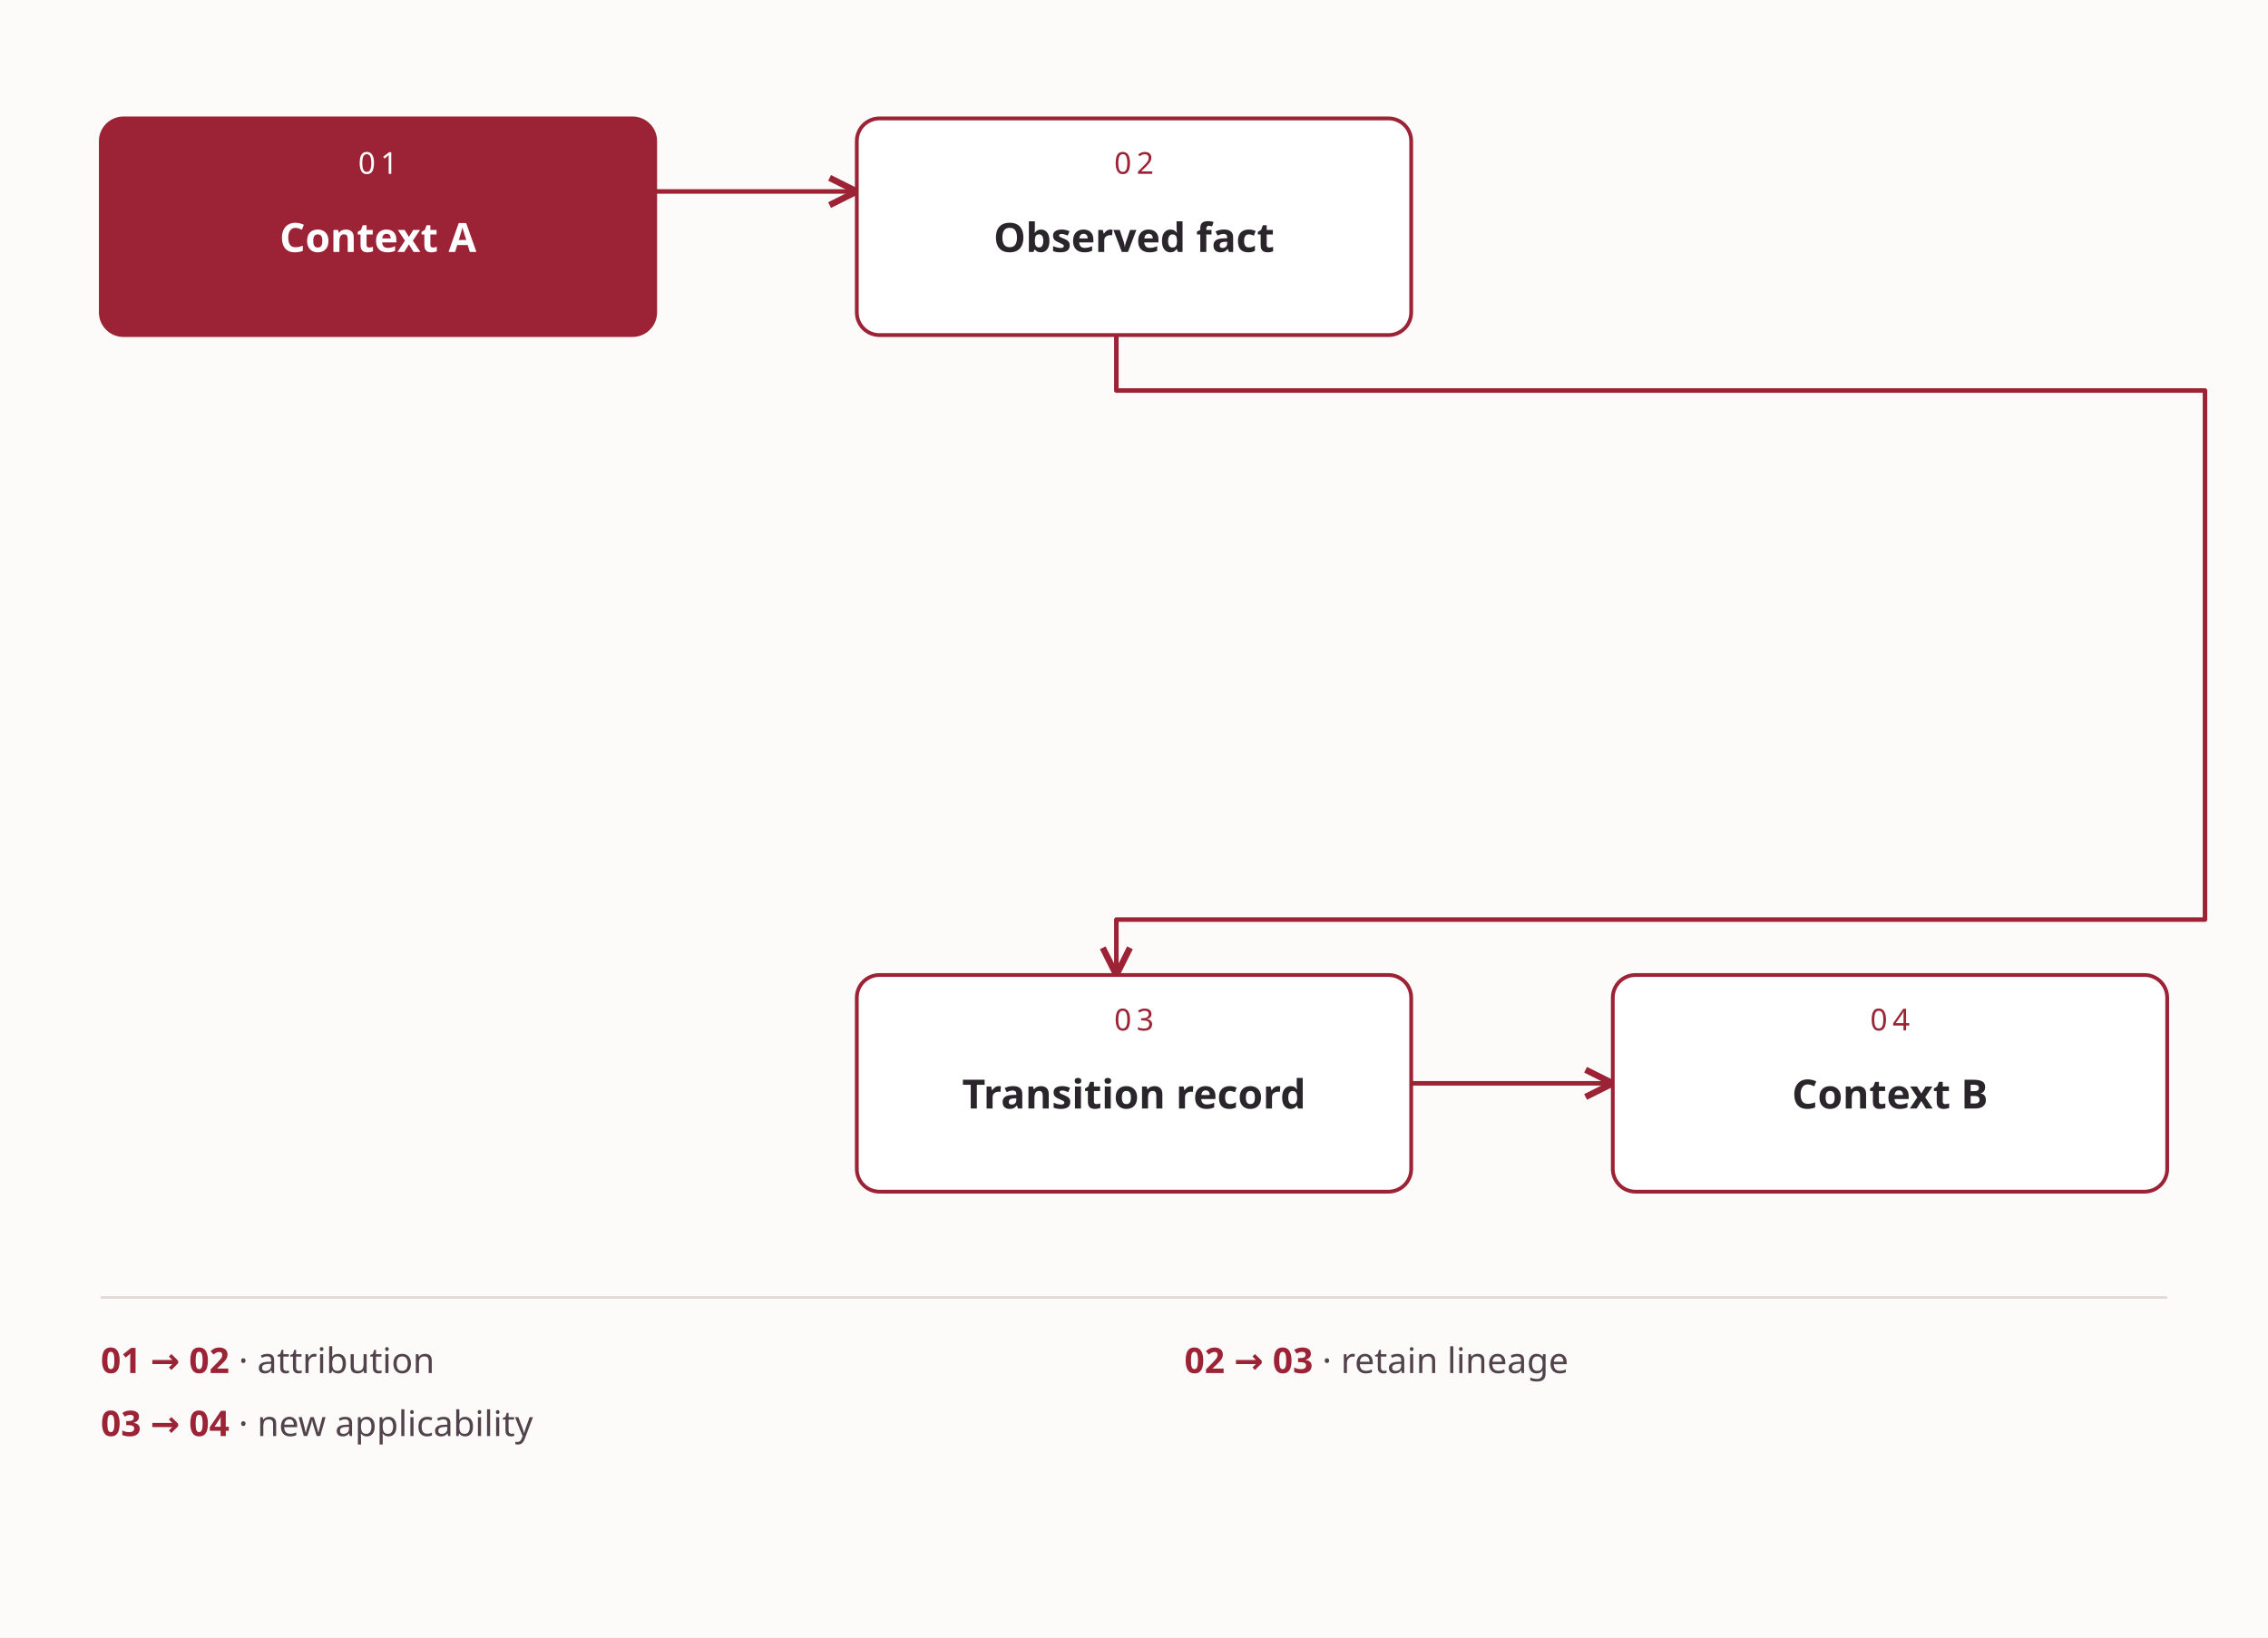
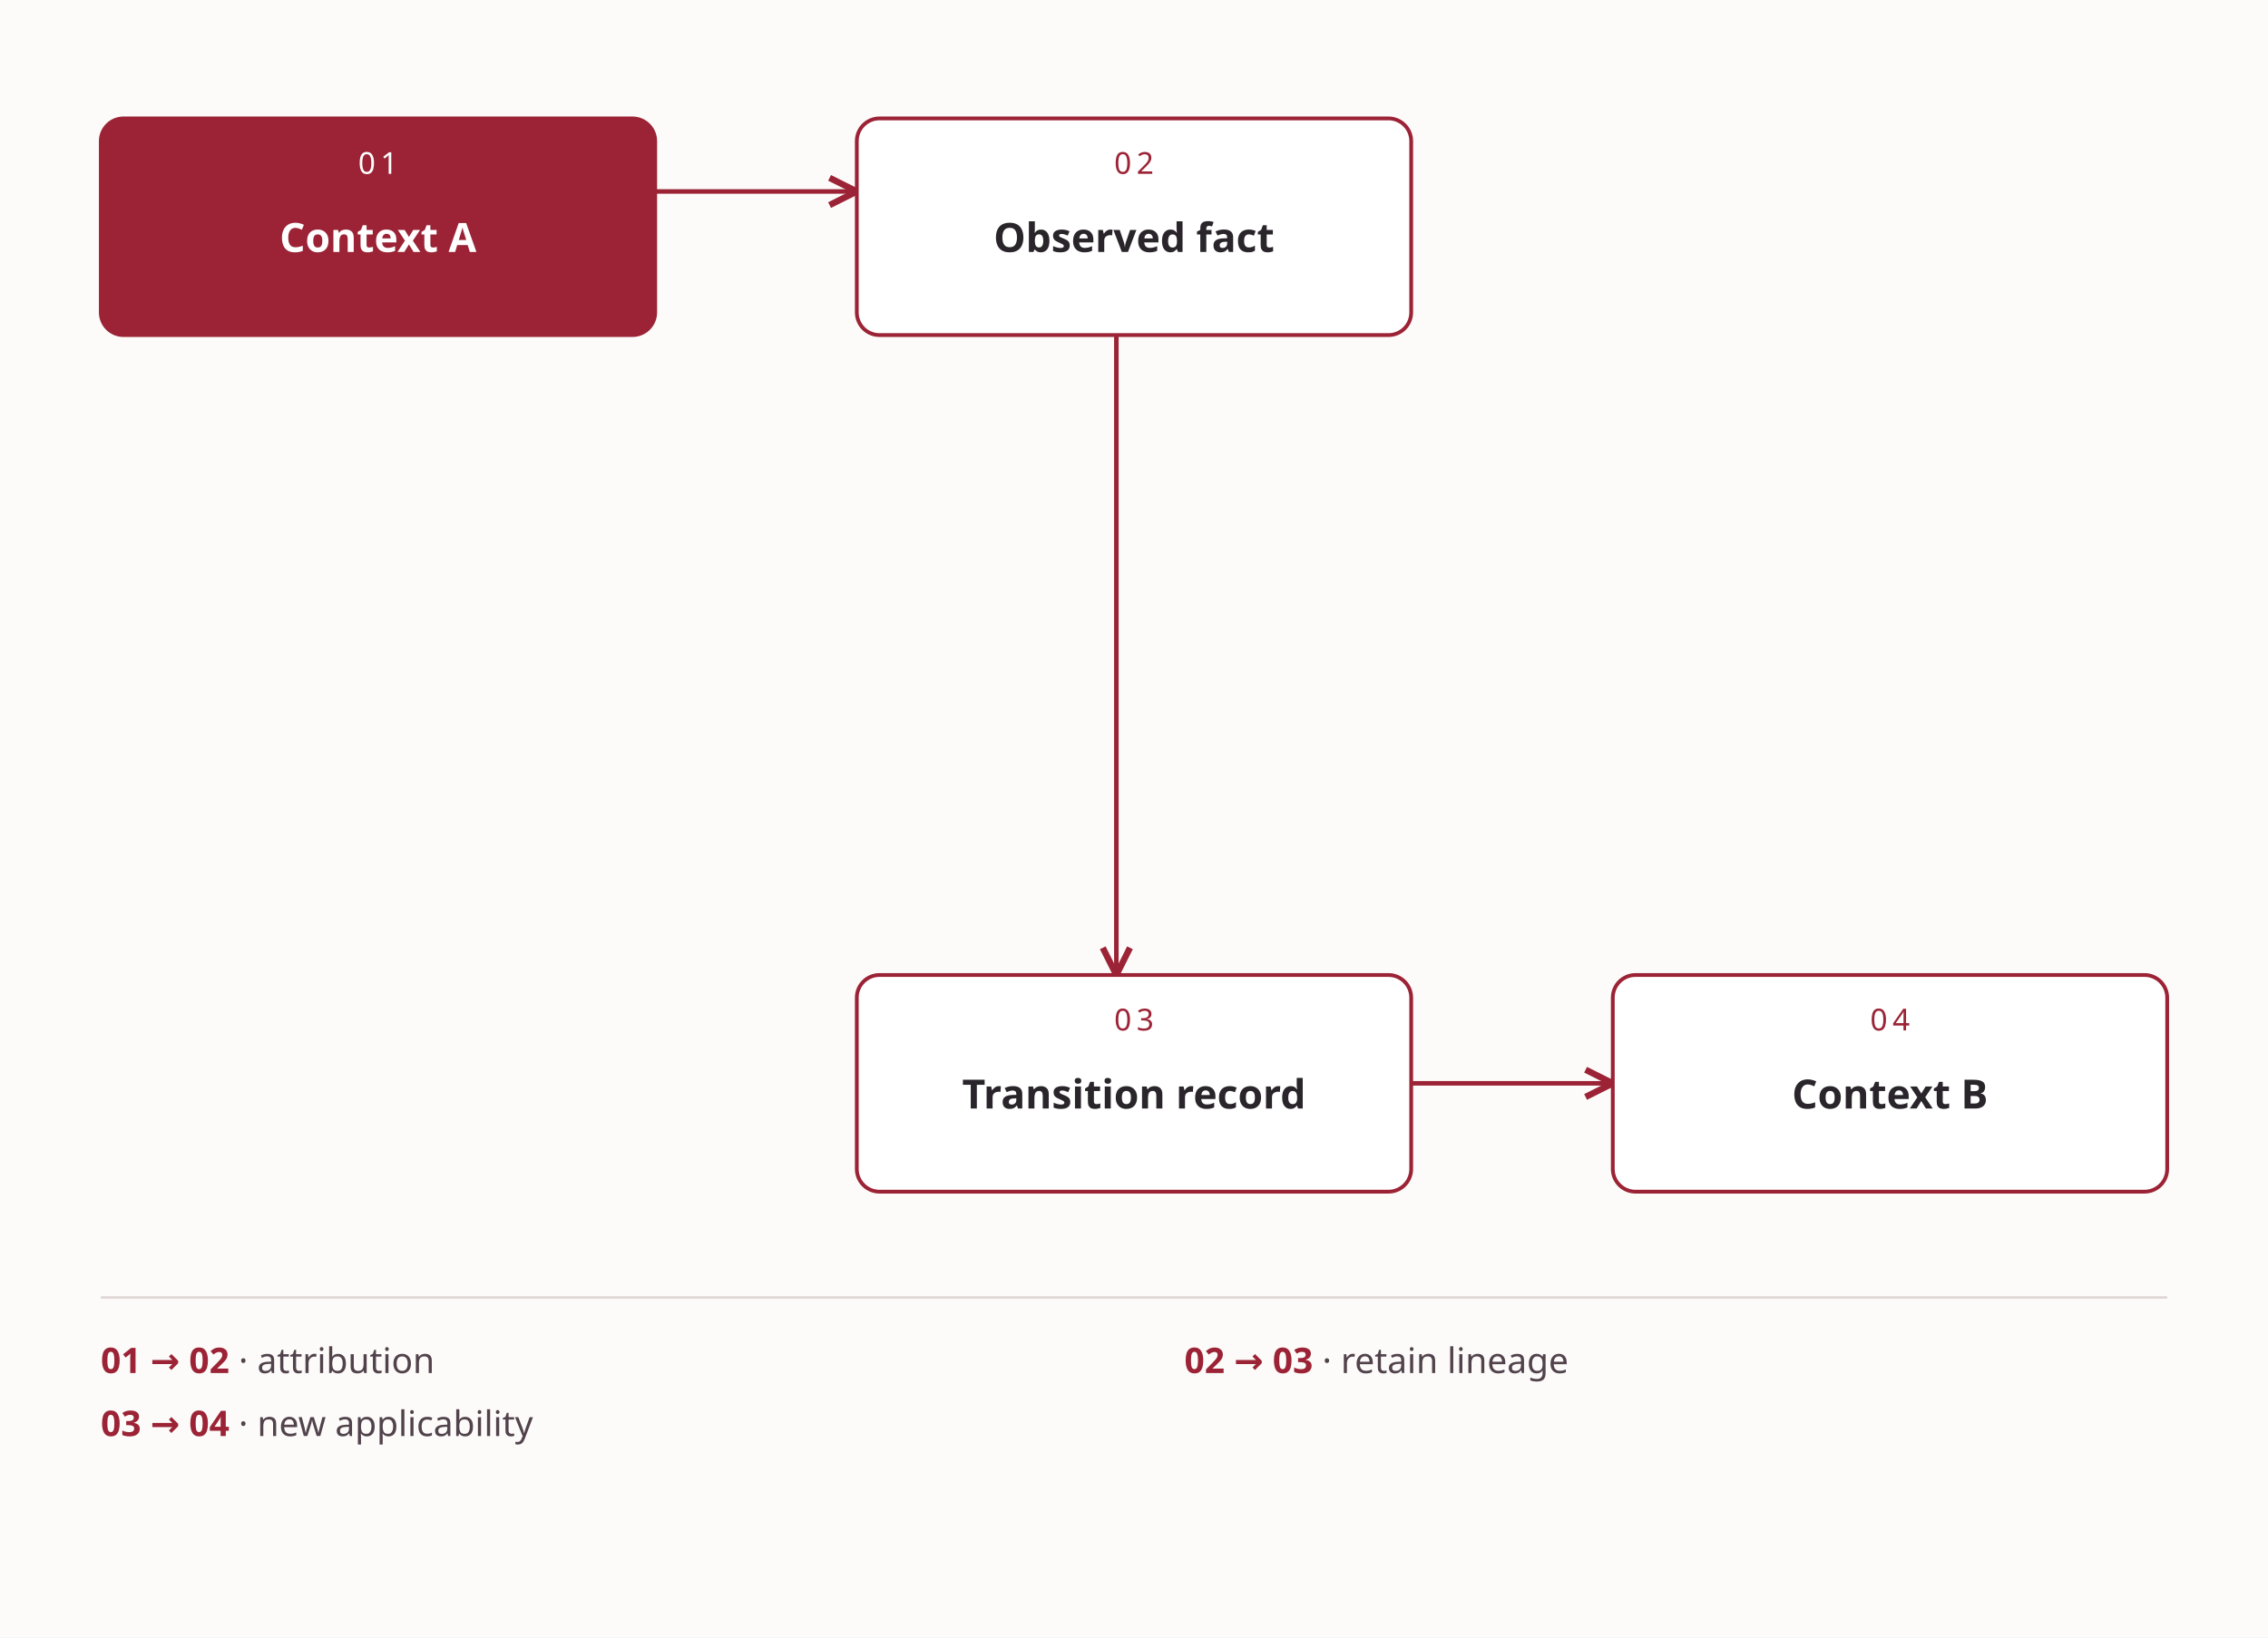
<svg xmlns="http://www.w3.org/2000/svg" viewBox="0 0 900 650" role="img" aria-labelledby="title-context">
  <defs>
    <marker id="arrow-context" markerWidth="8" markerHeight="8" refX="7" refY="4" orient="auto">
      <path d="M1 1L7 4L1 7" fill="none" stroke="#9b2335" stroke-width="1.4" />
    </marker>
  </defs>
  <rect width="900" height="650" fill="#fcfbf9" />
  <path class="connector" d="M260 76 L340 76" fill="none" stroke="#9b2335" stroke-width="1.8" stroke-linejoin="round" marker-end="url(#arrow-context)" />
-   <path class="connector" d="M443 133 L443 155 L875 155 L875 365 L443 365 L443 387" fill="none" stroke="#9b2335" stroke-width="1.8" stroke-linejoin="round" marker-end="url(#arrow-context)" />
+   <path class="connector" d="M443 133 L443 387" fill="none" stroke="#9b2335" stroke-width="1.8" stroke-linejoin="round" marker-end="url(#arrow-context)" />
  <path class="connector" d="M560 430 L640 430" fill="none" stroke="#9b2335" stroke-width="1.8" stroke-linejoin="round" marker-end="url(#arrow-context)" />
  <g class="node">
    <rect x="40" y="47" width="220" height="86" rx="9" fill="#9b2335" stroke="#9b2335" stroke-width="1.5" />
    <text x="150" y="69" text-anchor="middle" font-size="12" letter-spacing="2" font-family="sans-serif" fill="#fff">01</text>
    <text x="150" y="100" text-anchor="middle" font-size="16" font-weight="600" font-family="sans-serif" fill="#fff">
      <tspan x="150" dy="0">Context A</tspan>
    </text>
  </g>
  <g class="node">
    <rect x="340" y="47" width="220" height="86" rx="9" fill="#fff" stroke="#9b2335" stroke-width="1.5" />
    <text x="450" y="69" text-anchor="middle" font-size="12" letter-spacing="2" font-family="sans-serif" fill="#9b2335">02</text>
    <text x="450" y="100" text-anchor="middle" font-size="16" font-weight="600" font-family="sans-serif" fill="#29252a">
      <tspan x="450" dy="0">Observed fact</tspan>
    </text>
  </g>
  <g class="node">
    <rect x="340" y="387" width="220" height="86" rx="9" fill="#fff" stroke="#9b2335" stroke-width="1.5" />
    <text x="450" y="409" text-anchor="middle" font-size="12" letter-spacing="2" font-family="sans-serif" fill="#9b2335">03</text>
    <text x="450" y="440" text-anchor="middle" font-size="16" font-weight="600" font-family="sans-serif" fill="#29252a">
      <tspan x="450" dy="0">Transition record</tspan>
    </text>
  </g>
  <g class="node">
    <rect x="640" y="387" width="220" height="86" rx="9" fill="#fff" stroke="#9b2335" stroke-width="1.5" />
    <text x="750" y="409" text-anchor="middle" font-size="12" letter-spacing="2" font-family="sans-serif" fill="#9b2335">04</text>
    <text x="750" y="440" text-anchor="middle" font-size="16" font-weight="600" font-family="sans-serif" fill="#29252a">
      <tspan x="750" dy="0">Context B</tspan>
    </text>
  </g>
  <path d="M40 515H860" stroke="#dfd8d6" />
  <text x="40" y="545" font-size="14" font-family="sans-serif" fill="#51424b">
    <tspan font-weight="700" fill="#9b2335">01 → 02</tspan> · attribution</text>
  <text x="470" y="545" font-size="14" font-family="sans-serif" fill="#51424b">
    <tspan font-weight="700" fill="#9b2335">02 → 03</tspan> · retain lineage</text>
  <text x="40" y="570" font-size="14" font-family="sans-serif" fill="#51424b">
    <tspan font-weight="700" fill="#9b2335">03 → 04</tspan> · new applicability</text>
</svg>
